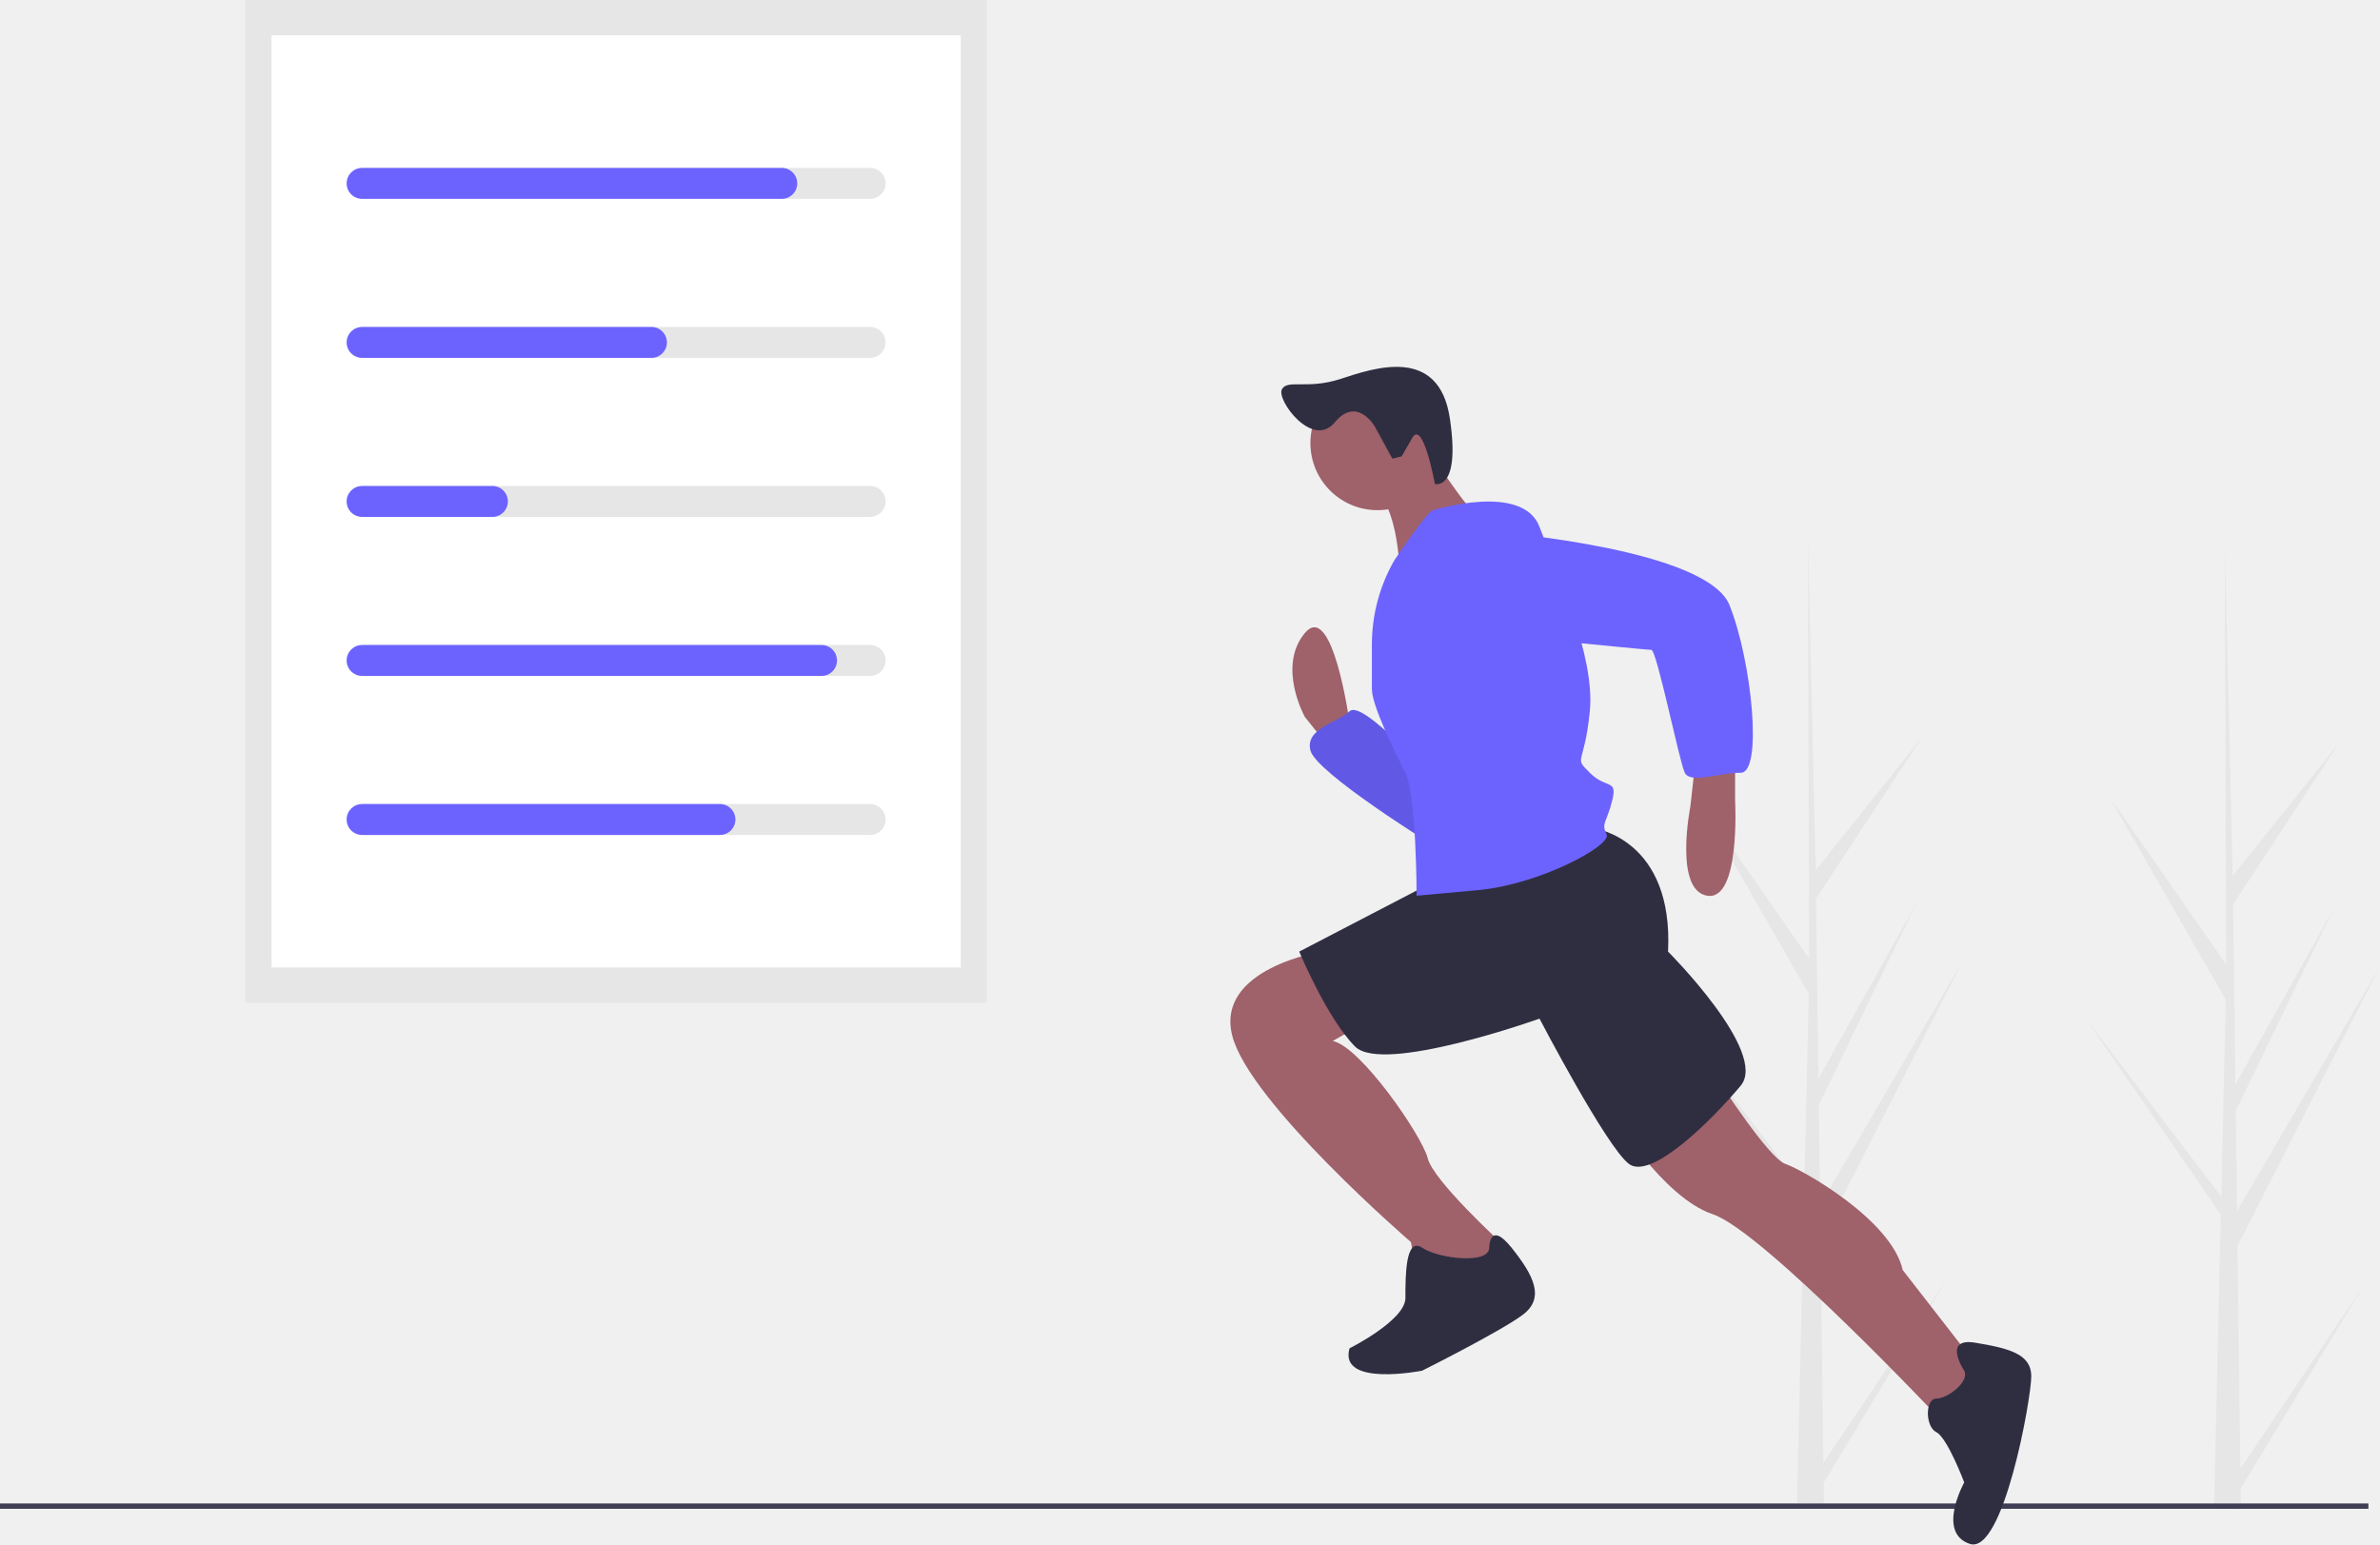
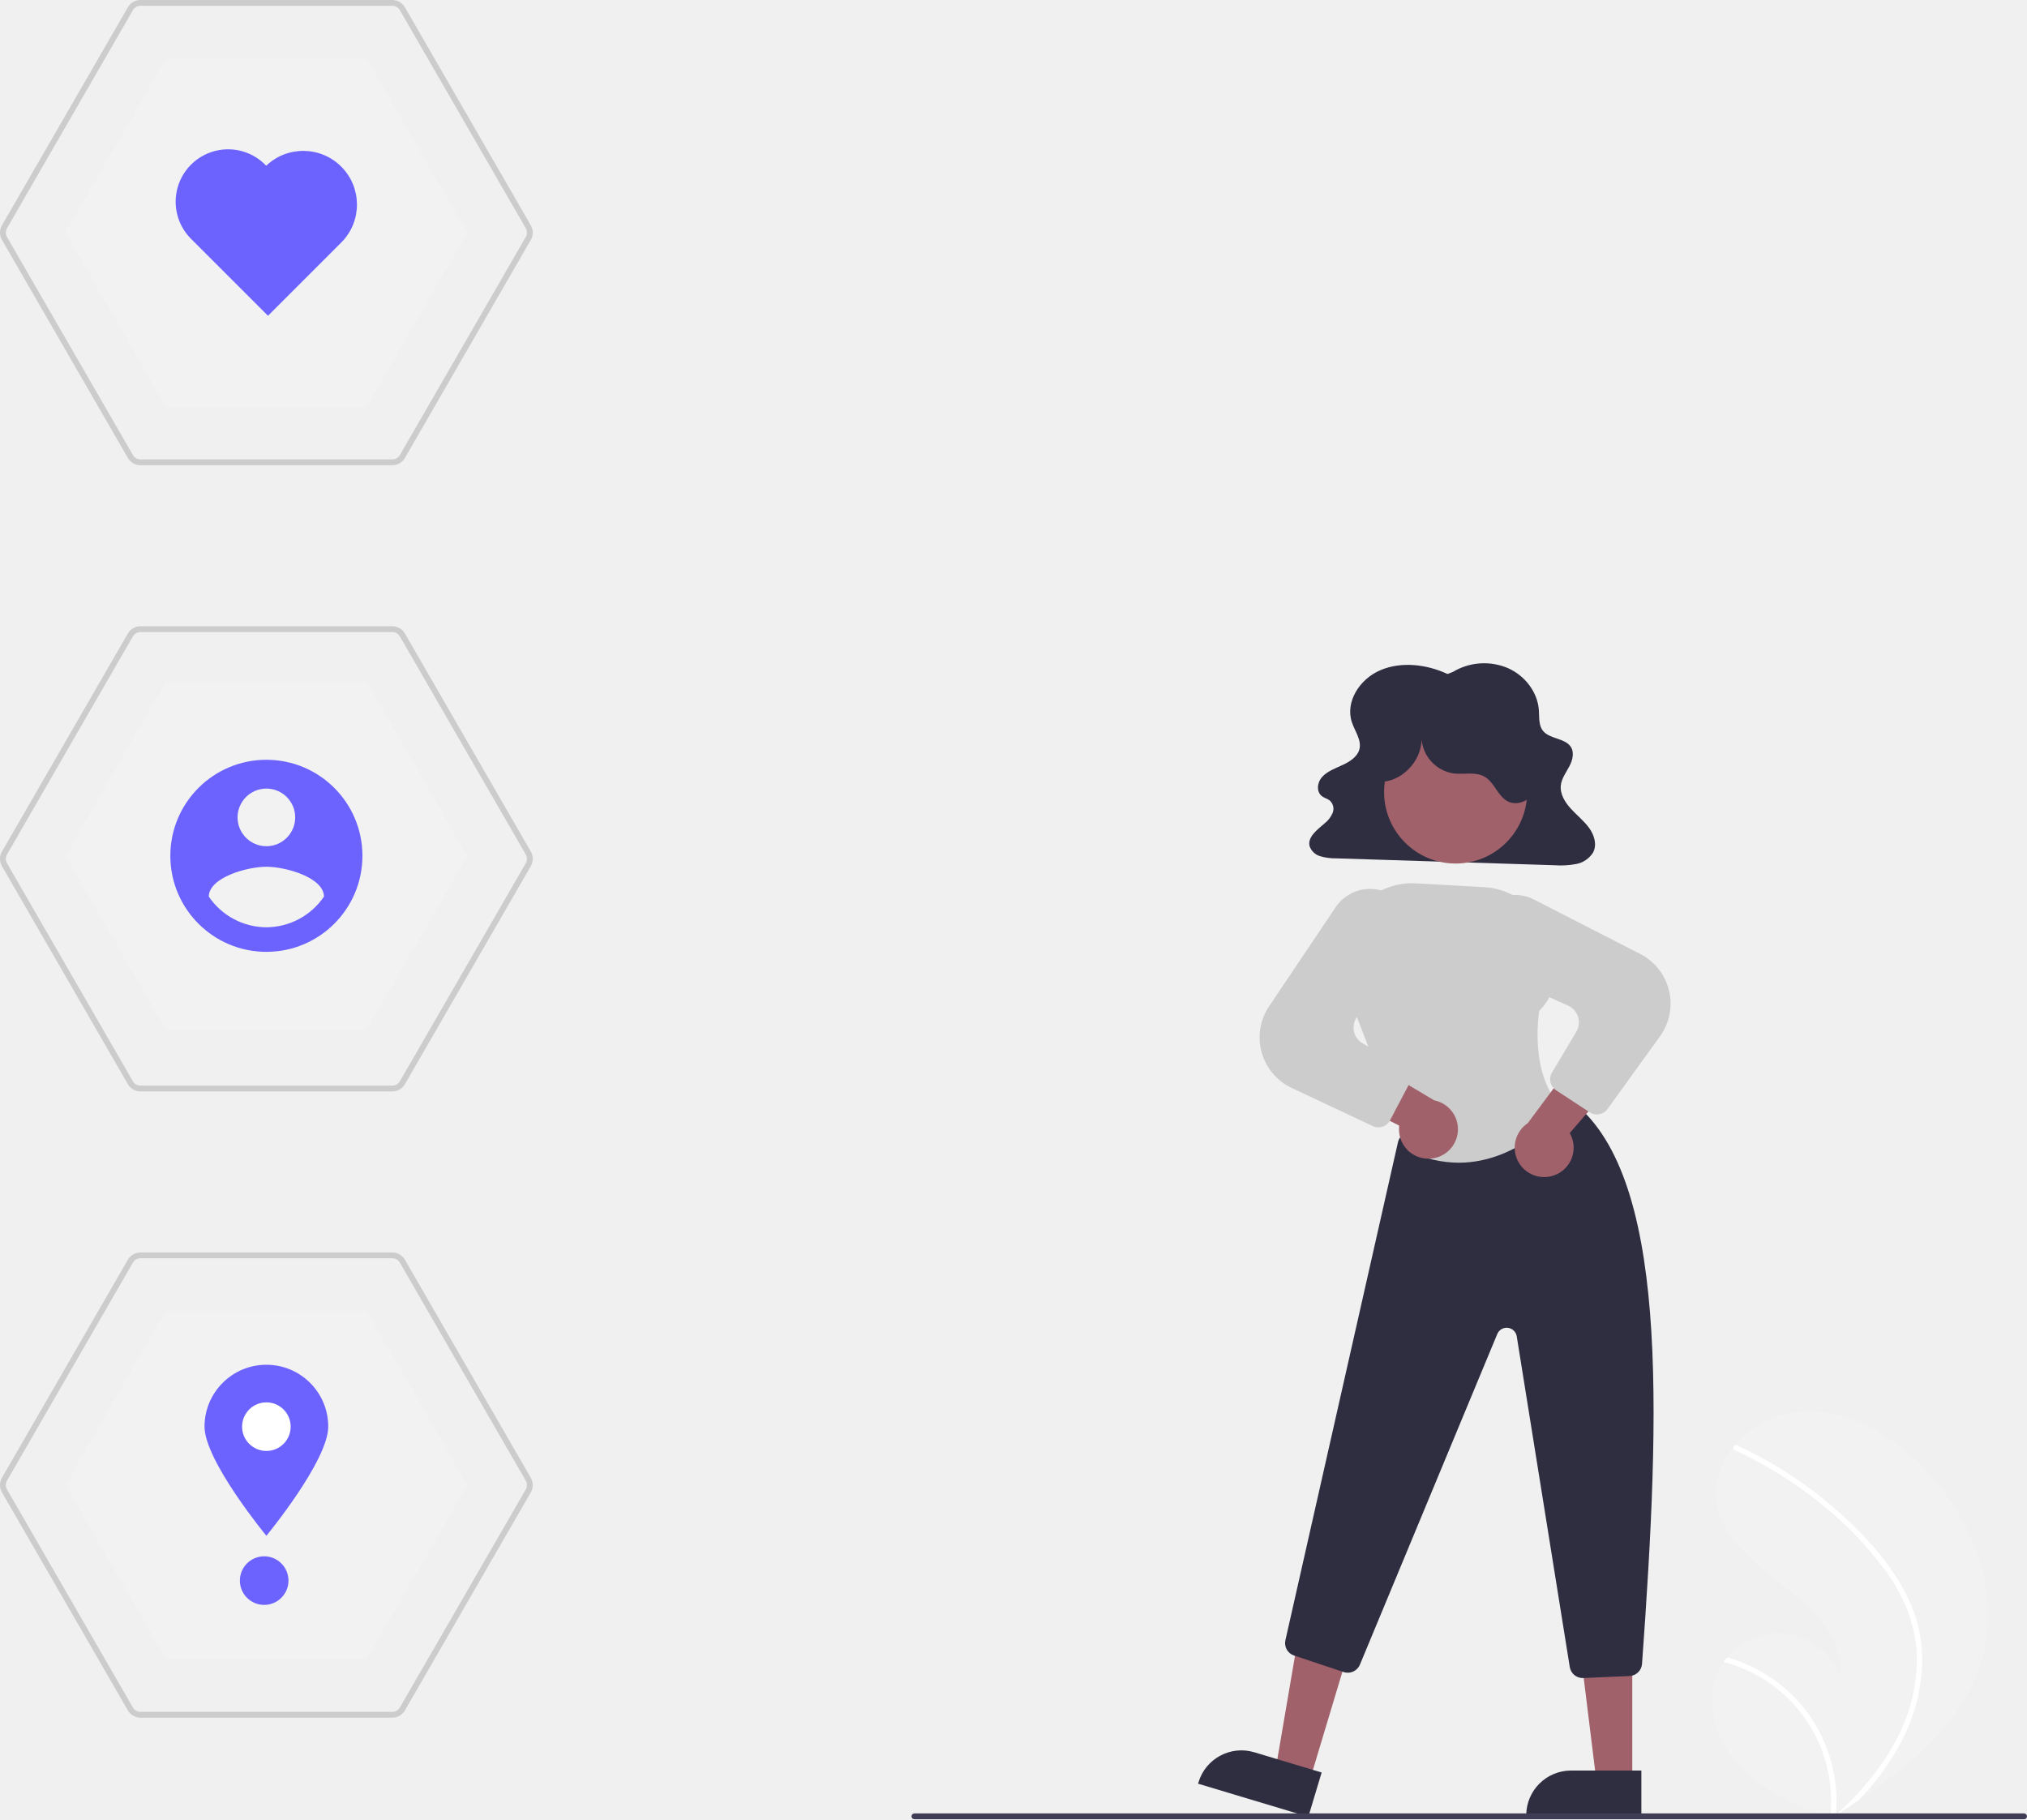
- <svg xmlns="http://www.w3.org/2000/svg" id="bf4a54d9-4411-43b3-8949-563af8245ce3" data-name="Layer 1" width="892.35" height="579.11" viewBox="0 0 892.35 579.11">
-   <path d="M837.481,708.973l46.458-69.087-46.363,76.52.097,7.774q-5.087.039-10.076-.169l2.304-99.93-.063-.771.085-.149.221-9.443-50.877-73.867,50.817,66.8.18,1.996,1.74-75.501-43.944-76.583,44.069,63.32-.46-156.419.001-.521.015.512L834.603,486.732l40.05-50.076-39.918,60.696.874,67.534,36.854-65.911-36.718,75.84.487,37.552,53.595-91.813L836.393,625.468Z" transform="translate(-153.8252 -160.4452)" fill="#e6e6e6" />
-   <path d="M993.831,711.149l46.458-69.087-46.363,76.52.097,7.774q-5.087.039-10.076-.169l2.304-99.93-.063-.771.085-.149.221-9.443-50.877-73.867,50.817,66.8.18,1.996L988.354,535.32l-43.944-76.583,44.069,63.32-.46-156.419.001-.521.015.512,2.917,123.28,40.05-50.076-39.918,60.696.874,67.534,36.854-65.911-36.718,75.84.487,37.552,53.595-91.813L992.742,627.644Z" transform="translate(-153.8252 -160.4452)" fill="#e6e6e6" />
-   <rect x="92" width="278.008" height="376.039" fill="#e6e6e6" />
-   <rect x="101.796" y="13.251" width="258.415" height="349.538" fill="#fff" />
-   <path d="M480.07,235.004H290.416a5.797,5.797,0,0,1,0-11.595H480.07a5.797,5.797,0,1,1,0,11.595Z" transform="translate(-153.8252 -160.4452)" fill="#e6e6e6" />
-   <path d="M480.07,294.633H290.416a5.797,5.797,0,0,1,0-11.595H480.07a5.797,5.797,0,1,1,0,11.595Z" transform="translate(-153.8252 -160.4452)" fill="#e6e6e6" />
-   <path d="M480.07,354.262H290.416a5.797,5.797,0,0,1,0-11.595H480.07a5.797,5.797,0,1,1,0,11.595Z" transform="translate(-153.8252 -160.4452)" fill="#e6e6e6" />
-   <path d="M480.07,413.891H290.416a5.797,5.797,0,0,1,0-11.595H480.07a5.797,5.797,0,1,1,0,11.595Z" transform="translate(-153.8252 -160.4452)" fill="#e6e6e6" />
-   <path d="M480.07,473.52H290.416a5.797,5.797,0,0,1,0-11.595H480.07a5.797,5.797,0,1,1,0,11.595Z" transform="translate(-153.8252 -160.4452)" fill="#e6e6e6" />
-   <path d="M446.943,235.004H289.588a5.797,5.797,0,1,1,0-11.595H446.943a5.797,5.797,0,0,1,0,11.595Z" transform="translate(-153.8252 -160.4452)" fill="#6c63ff" />
-   <path d="M398.08,294.633H289.588a5.797,5.797,0,1,1,0-11.595H398.08a5.797,5.797,0,1,1,0,11.595Z" transform="translate(-153.8252 -160.4452)" fill="#6c63ff" />
-   <path d="M338.451,354.262H289.588a5.797,5.797,0,1,1,0-11.595h48.863a5.797,5.797,0,0,1,0,11.595Z" transform="translate(-153.8252 -160.4452)" fill="#6c63ff" />
-   <path d="M461.85,413.891H289.588a5.797,5.797,0,1,1,0-11.595H461.85a5.797,5.797,0,0,1,0,11.595Z" transform="translate(-153.8252 -160.4452)" fill="#6c63ff" />
-   <path d="M423.754,473.52H289.588a5.797,5.797,0,1,1,0-11.595H423.754a5.797,5.797,0,1,1,0,11.595Z" transform="translate(-153.8252 -160.4452)" fill="#6c63ff" />
-   <rect y="563.74" width="888" height="2" fill="#3f3d56" />
-   <path d="M659.813,431.353s-6.285-46.093-16.761-33.523,0,31.427,0,31.427l8.381,10.476,8.381-6.285Z" transform="translate(-153.8252 -160.4452)" fill="#9f616a" />
-   <path d="M684.955,446.019s-20.952-23.047-25.142-18.856-16.761,6.285-14.666,14.666,46.093,35.618,46.093,35.618Z" transform="translate(-153.8252 -160.4452)" fill="#6c63ff" />
-   <path d="M684.955,446.019s-20.952-23.047-25.142-18.856-16.761,6.285-14.666,14.666,46.093,35.618,46.093,35.618Z" transform="translate(-153.8252 -160.4452)" opacity="0.1" />
-   <path d="M804.379,443.924V460.685s2.095,37.713-10.476,35.618S787.618,462.78,787.618,462.78l2.095-18.856Z" transform="translate(-153.8252 -160.4452)" fill="#9f616a" />
-   <path d="M798.094,565.443S816.95,594.775,823.235,596.87s39.808,20.952,43.998,39.808L896.566,674.391l-14.666,18.856s-67.045-71.235-85.902-77.521-37.713-37.713-37.713-37.713Z" transform="translate(-153.8252 -160.4452)" fill="#9f616a" />
-   <path d="M649.337,517.254s-39.808,6.285-33.523,31.427,67.045,77.521,67.045,77.521L684.955,638.773l23.047,4.19,10.476-10.476-2.095-6.285S691.24,603.156,689.145,594.775s-25.142-41.903-35.618-43.998l14.666-8.381Z" transform="translate(-153.8252 -160.4452)" fill="#9f616a" />
-   <path d="M890.281,674.391s-8.381-12.571,4.19-10.476,20.952,4.19,20.952,12.571-10.476,67.045-23.047,62.855-2.095-23.047-2.095-23.047-6.285-16.761-10.476-18.856-4.19-12.571,0-12.571S892.376,678.581,890.281,674.391Z" transform="translate(-153.8252 -160.4452)" fill="#2f2e41" />
-   <path d="M712.192,628.298s0-10.476,8.381,0,12.571,18.856,4.19,25.142S687.05,674.391,687.05,674.391s-31.427,6.285-27.237-8.381c0,0,20.952-10.476,20.952-18.856s0-23.047,6.285-18.856S712.192,634.583,712.192,628.298Z" transform="translate(-153.8252 -160.4452)" fill="#2f2e41" />
-   <path d="M752,471.161s29.332,4.19,27.237,46.093c0,0,37.713,37.713,27.237,50.284s-33.523,35.618-41.903,29.332S731.048,542.396,731.048,542.396s-58.664,20.952-69.14,10.476-20.952-35.618-20.952-35.618l52.379-27.237Z" transform="translate(-153.8252 -160.4452)" fill="#2f2e41" />
-   <circle cx="516.464" cy="166.149" r="25.142" fill="#9f616a" />
-   <path d="M689.145,328.69s14.666,23.047,18.856,25.142-29.332,23.047-29.332,23.047,0-27.237-10.476-33.523Z" transform="translate(-153.8252 -160.4452)" fill="#9f616a" />
-   <path d="M691.24,351.737s33.523-10.476,39.808,6.285S752,406.211,749.905,427.162s-6.285,16.761,0,23.047,10.476,2.095,8.381,10.476-4.19,8.381-2.095,12.571-25.142,18.856-48.189,20.952L684.955,496.303s0-37.713-4.19-46.093-12.571-25.142-12.571-31.427V402.151a63.607,63.607,0,0,1,8.381-31.558v0S689.145,351.737,691.24,351.737Z" transform="translate(-153.8252 -160.4452)" fill="#6c63ff" />
-   <path d="M716.382,360.117s77.521,6.285,85.902,27.237S814.855,450.209,806.474,450.209s-18.856,4.19-20.952,0-10.476-46.093-12.571-46.093S708.002,397.83,708.002,397.83,680.765,364.308,716.382,360.117Z" transform="translate(-153.8252 -160.4452)" fill="#6c63ff" />
-   <path d="M669.279,320.362s-6.672-11.595-15.012-1.524-21.907-8.436-19.824-12.385,9.438.178,22.042-3.943,36.885-12.514,40.951,14.867-5.618,24.511-5.618,24.511-4.439-24.263-8.451-17.294l-4.012,6.969-3.48.857Z" transform="translate(-153.8252 -160.4452)" fill="#2f2e41" />
+ <svg xmlns="http://www.w3.org/2000/svg" id="b72cc2fc-c092-4e6b-ad4a-f25a20dacaa7" data-name="Layer 1" width="695.962" height="624.846" viewBox="0 0 695.962 624.846">
+   <path d="M932.516,707.399c-6.078,21.086-23.825,35.846-42.338,48.384q-3.877,2.627-7.757,5.132c-.018.008-.036.024-.053.032-.124.08-.249.16-.365.241-.534.344-1.068.688-1.597,1.029l.291.131s.286.152-.027.024c-.093-.039-.19-.074-.283-.113-10.755-4.338-21.7-8.995-29.942-17.12-8.55-8.438-13.546-21.672-8.916-32.757a21.164,21.164,0,0,1,2.292-4.113c.376-.537.78-1.052,1.201-1.556a22.685,22.685,0,0,1,38.962,6.893c1.36-12.663-9.082-23.271-19.131-31.097-10.053-7.823-21.476-16.342-23.42-28.935-1.085-7.007,1.351-13.797,5.789-19.247.137-.166.275-.331.416-.492a33.107,33.107,0,0,1,21.279-11.416c15.415-1.602,30.389,6.557,41.588,17.275C928.529,656.937,939.425,683.425,932.516,707.399Z" transform="translate(-252.0192 -137.5772)" fill="#f2f2f2" />
+   <path d="M903.54,679.819a56.279,56.279,0,0,1,6.743,14.871,48.868,48.868,0,0,1,1.689,14.433,62.613,62.613,0,0,1-8.2,28.494,90.114,90.114,0,0,1-13.594,18.165q-3.877,2.627-7.757,5.132c-.018.008-.036.024-.053.032-.124.08-.249.16-.365.241-.534.344-1.068.688-1.597,1.029,0,0,.576.282.264.155-.093-.039-.19-.074-.283-.113a49.813,49.813,0,0,0-15.94-42.891,50.24,50.24,0,0,0-20.627-11.1c.376-.537.78-1.052,1.201-1.556a52.088,52.088,0,0,1,8.598,3.254A51.039,51.039,0,0,1,876.695,732.214a52.182,52.182,0,0,1,5.682,28.635c.442-.4.884-.81,1.313-1.215,8.172-7.619,15.431-16.365,20.344-26.458a58.249,58.249,0,0,0,6.099-27.559c-.401-10.411-4.549-20.053-10.555-28.448a121.926,121.926,0,0,0-23.112-23.819,138.544,138.544,0,0,0-28.744-17.746.996.996,0,0,1-.501-1.278.847.847,0,0,1,.416-.492.738.738,0,0,1,.641.027c1.268.584,2.527,1.175,3.776,1.793a140.116,140.116,0,0,1,28.949,19.096C889.524,662.014,897.546,670.314,903.54,679.819Z" transform="translate(-252.0192 -137.5772)" fill="#fff" />
+   <path d="M308.992,707.192h68.977l34.488-59.736-34.488-59.736H308.992l-34.488,59.736Z" transform="translate(-252.0192 -137.5772)" fill="#f2f2f2" />
+   <path d="M308.992,491.192h68.977l34.488-59.736-34.488-59.736H308.992l-34.488,59.736Z" transform="translate(-252.0192 -137.5772)" fill="#f2f2f2" />
+   <path d="M308.992,277.192h68.977l34.488-59.736-34.488-59.736H308.992l-34.488,59.736Z" transform="translate(-252.0192 -137.5772)" fill="#f2f2f2" />
+   <path d="M386.712,297.336H300.249a5.014,5.014,0,0,1-4.33-2.5l-43.232-74.88a5.015,5.015,0,0,1,0-5l43.232-74.879a5.014,5.014,0,0,1,4.33-2.5H386.712a5.014,5.014,0,0,1,4.33,2.5l43.232,74.879a5.014,5.014,0,0,1,0,5L391.042,294.836A5.013,5.013,0,0,1,386.712,297.336ZM300.249,139.577a3.008,3.008,0,0,0-2.598,1.5L254.419,215.956a3.009,3.009,0,0,0,0,3L297.651,293.836a3.008,3.008,0,0,0,2.598,1.5h86.463a3.008,3.008,0,0,0,2.598-1.5l43.232-74.88a3.008,3.008,0,0,0,0-3l-43.232-74.879a3.008,3.008,0,0,0-2.598-1.5Z" transform="translate(-252.0192 -137.5772)" fill="#ccc" />
+   <path d="M386.712,512.376H300.249a5.014,5.014,0,0,1-4.33-2.5L252.687,434.996a5.015,5.015,0,0,1,0-5l43.232-74.879a5.014,5.014,0,0,1,4.33-2.5H386.712a5.014,5.014,0,0,1,4.33,2.5l43.232,74.879a5.014,5.014,0,0,1,0,5l-43.232,74.88A5.013,5.013,0,0,1,386.712,512.376ZM300.249,354.617a3.008,3.008,0,0,0-2.598,1.5L254.419,430.996a3.009,3.009,0,0,0,0,3l43.231,74.88a3.008,3.008,0,0,0,2.598,1.5h86.463a3.008,3.008,0,0,0,2.598-1.5l43.232-74.88a3.008,3.008,0,0,0,0-3l-43.232-74.879a3.008,3.008,0,0,0-2.598-1.5Z" transform="translate(-252.0192 -137.5772)" fill="#ccc" />
+   <path d="M386.712,727.416H300.249a5.014,5.014,0,0,1-4.33-2.5l-43.232-74.88a5.013,5.013,0,0,1,0-5l43.232-74.879a5.014,5.014,0,0,1,4.33-2.5H386.712a5.014,5.014,0,0,1,4.33,2.5l43.232,74.879a5.014,5.014,0,0,1,0,5l-43.232,74.88A5.013,5.013,0,0,1,386.712,727.416ZM300.249,569.657a3.008,3.008,0,0,0-2.598,1.5L254.419,646.036a3.008,3.008,0,0,0,0,3l43.231,74.88a3.008,3.008,0,0,0,2.598,1.5h86.463a3.008,3.008,0,0,0,2.598-1.5l43.232-74.88a3.008,3.008,0,0,0,0-3l-43.232-74.879a3.008,3.008,0,0,0-2.598-1.5Z" transform="translate(-252.0192 -137.5772)" fill="#ccc" />
+   <path d="M343.48,398.48A32.977,32.977,0,1,0,376.457,431.457,32.977,32.977,0,0,0,343.48,398.48Zm0,9.893a9.893,9.893,0,1,1-9.893,9.893A9.893,9.893,0,0,1,343.48,408.373Zm0,47.626a24.023,24.023,0,0,1-19.786-10.559c.159-6.595,13.191-10.226,19.786-10.226s19.627,3.631,19.786,10.226A24.063,24.063,0,0,1,343.48,455.999Z" transform="translate(-252.0192 -137.5772)" fill="#6c63ff" />
+   <path d="M343.417,194.485a18.005,18.005,0,1,0-26.06,24.851q.295.31.605.605L344.029,246.008l25.455-25.455a18.438,18.438,0,0,0-26.068-26.068Z" transform="translate(-252.0192 -137.5772)" fill="#6c63ff" />
+   <path d="M364.716,627.479c0,11.728-21.235,37.474-21.235,37.474S322.245,639.207,322.245,627.479a21.235,21.235,0,1,1,42.471-.035Z" transform="translate(-252.0192 -137.5772)" fill="#6c63ff" />
+   <circle cx="91.461" cy="489.902" r="8.342" fill="#fff" />
+   <circle cx="90.703" cy="542.767" r="8.342" fill="#6c63ff" />
+   <path d="M749.026,369.021c-7.097-3.302-15.81-4.384-23.032-1.316s-12.145,10.932-9.809,17.891c1.059,3.155,3.47,6.258,2.53,9.445-.723,2.453-3.245,4.072-5.723,5.224s-5.187,2.12-6.978,4.062-2.165,5.285.073,6.791c.737.496,1.659.731,2.374,1.254a3.772,3.772,0,0,1,1.164,4.222,8.893,8.893,0,0,1-2.851,3.751c-2.541,2.191-5.898,4.699-5.109,7.809a5.478,5.478,0,0,0,3.697,3.458,18.368,18.368,0,0,0,5.427.716l74.966,2.362a28.422,28.422,0,0,0,7.402-.413,8.762,8.762,0,0,0,5.813-3.905c1.436-2.657.493-5.931-1.28-8.412s-4.282-4.439-6.355-6.717-3.769-5.123-3.404-8.067c.293-2.357,1.847-4.395,2.963-6.537s1.764-4.818.319-6.789c-2.037-2.777-6.927-2.526-9.243-5.113-1.748-1.953-1.41-4.763-1.584-7.281-.418-6.057-4.611-11.776-10.58-14.433a20.831,20.831,0,0,0-18.953,1.291Z" transform="translate(-252.0192 -137.5772)" fill="#2f2e41" />
+   <polygon points="449.634 611.598 437.893 608.07 445.912 561.103 463.241 566.31 449.634 611.598" fill="#a0616a" />
+   <path d="M701.229,761.456l-37.859-11.375.144-.479a15.386,15.386,0,0,1,19.163-10.309l.001 0L705.8,746.241Z" transform="translate(-252.0192 -137.5772)" fill="#2f2e41" />
+   <polygon points="560.431 611.995 548.171 611.994 542.339 564.706 560.433 564.707 560.431 611.995" fill="#a0616a" />
+   <path d="M815.577,761.456l-39.531-.001v-.5a15.386,15.386,0,0,1,15.386-15.386h.001l24.144.001Z" transform="translate(-252.0192 -137.5772)" fill="#2f2e41" />
+   <path d="M795.432,713.806a4.501,4.501,0,0,1-4.441-3.788L772.787,596.463a3.5,3.5,0,0,0-6.688-.789L718.937,709.21a4.516,4.516,0,0,1-5.579,2.544l-17.034-5.679a4.485,4.485,0,0,1-2.966-5.261l38.649-171.021a4.525,4.525,0,0,1,3.372-3.392l51.833-12.032a4.562,4.562,0,0,1,3.708.77c34.13,24.799,31.247,105.821,24.886,193.798a4.502,4.502,0,0,1-4.294,4.174l-15.882.691C795.563,713.804,795.497,713.806,795.432,713.806Z" transform="translate(-252.0192 -137.5772)" fill="#2f2e41" />
+   <circle cx="499.781" cy="271.969" r="24.561" fill="#a0616a" />
+   <path d="M752.86,536.844a39.899,39.899,0,0,1-17.024-3.935l-.183-.085-.073-.188L713.552,475.56l-.419-9.917a23.773,23.773,0,0,1,25.09-24.74l23.388,1.317a23.787,23.787,0,0,1,22.437,23.61c.607,1.167,4.921,10.292-3.533,18.865-.316,1.952-3.273,22.247,7.887,33.407l.314.313-.274.349C788.263,518.991,773.931,536.841,752.86,536.844Z" transform="translate(-252.0192 -137.5772)" fill="#ccc" />
+   <path d="M785.702,541.15a10.056,10.056,0,0,0,5.277-14.488L814.338,499.618l-18.414-2.397-19.359,26.048a10.11,10.11,0,0,0,9.137,17.88Z" transform="translate(-252.0192 -137.5772)" fill="#a0616a" />
+   <path d="M742.891,535.452a10.056,10.056,0,0,1-10.439-11.348L700.495,508.112l16.08-9.288,27.882,16.61a10.11,10.11,0,0,1-1.566,20.018Z" transform="translate(-252.0192 -137.5772)" fill="#a0616a" />
+   <path d="M800.307,520.276a4.489,4.489,0,0,1-2.469-.74l-11.553-7.577a4.491,4.491,0,0,1-1.399-6.064l8.364-14.052a6.272,6.272,0,0,0-2.824-8.932L766.398,472.139a14.324,14.324,0,0,1-8.112-15.915h0a14.241,14.241,0,0,1,20.432-9.754l36.452,18.679a19.177,19.177,0,0,1,6.805,28.289l-18.02,24.97A4.489,4.489,0,0,1,800.307,520.276Z" transform="translate(-252.0192 -137.5772)" fill="#ccc" />
+   <path d="M725.293,524.711a4.49,4.49,0,0,1-1.919-.432l-27.862-13.111a19.176,19.176,0,0,1-7.754-28.043l22.837-34.001a14.241,14.241,0,0,1,22.6-1.369,14.324,14.324,0,0,1,.615,17.853L718.01,486.674a6.273,6.273,0,0,0,1.858,9.182l14.125,8.239a4.49,4.49,0,0,1,1.715,5.982L729.272,522.304A4.491,4.491,0,0,1,725.293,524.711Z" transform="translate(-252.0192 -137.5772)" fill="#ccc" />
+   <path d="M726.673,406.055c7.756-.623,14.196-8.371,13.39-16.111a13.009,13.009,0,0,0,11.141,13.246c3.558.392,7.458-.684,10.555,1.11,3.43,1.988,4.528,6.816,8.101,8.533,3.453,1.659,7.838-.604,9.543-4.033s1.287-7.55.157-11.21a31.652,31.652,0,0,0-52.69-12.975c-3.261,3.28-5.851,7.461-6.271,12.068s1.717,9.605,5.854,11.675Z" transform="translate(-252.0192 -137.5772)" fill="#2f2e41" />
+   <path d="M946.981,762.296h-381a1,1,0,0,1,0-2h381a1,1,0,0,1,0,2Z" transform="translate(-252.0192 -137.5772)" fill="#3f3d56" />
</svg>
